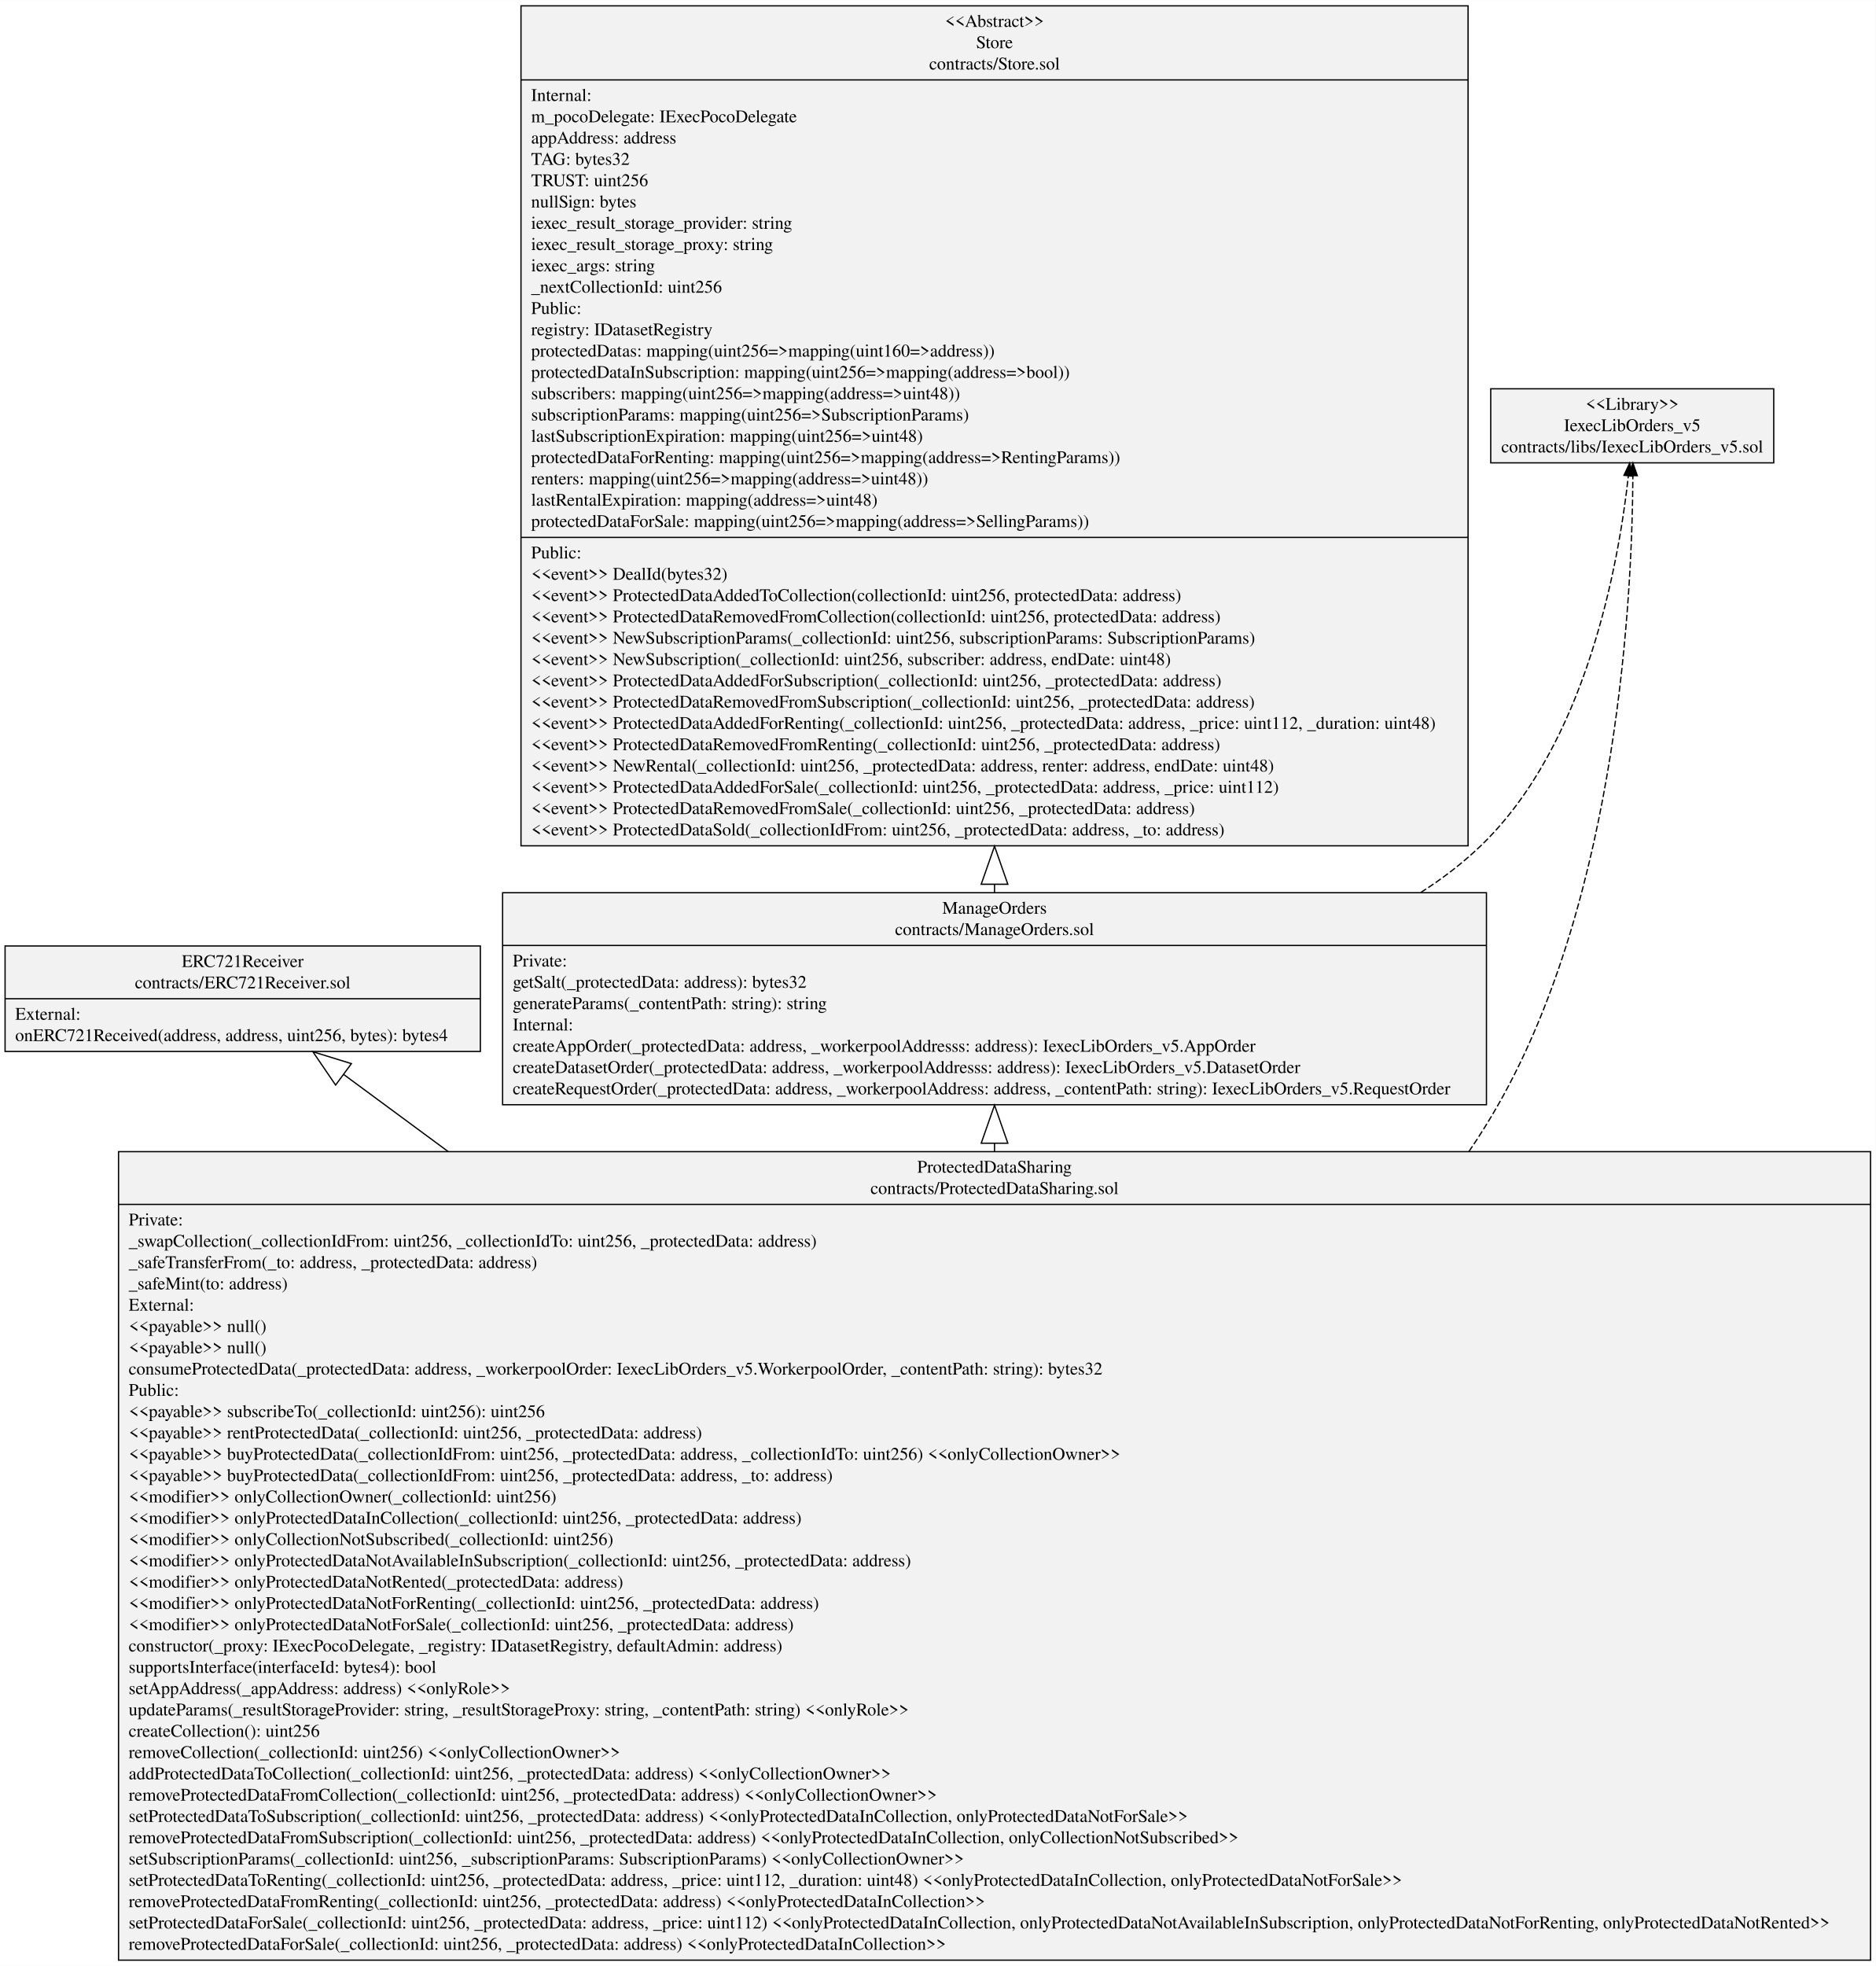
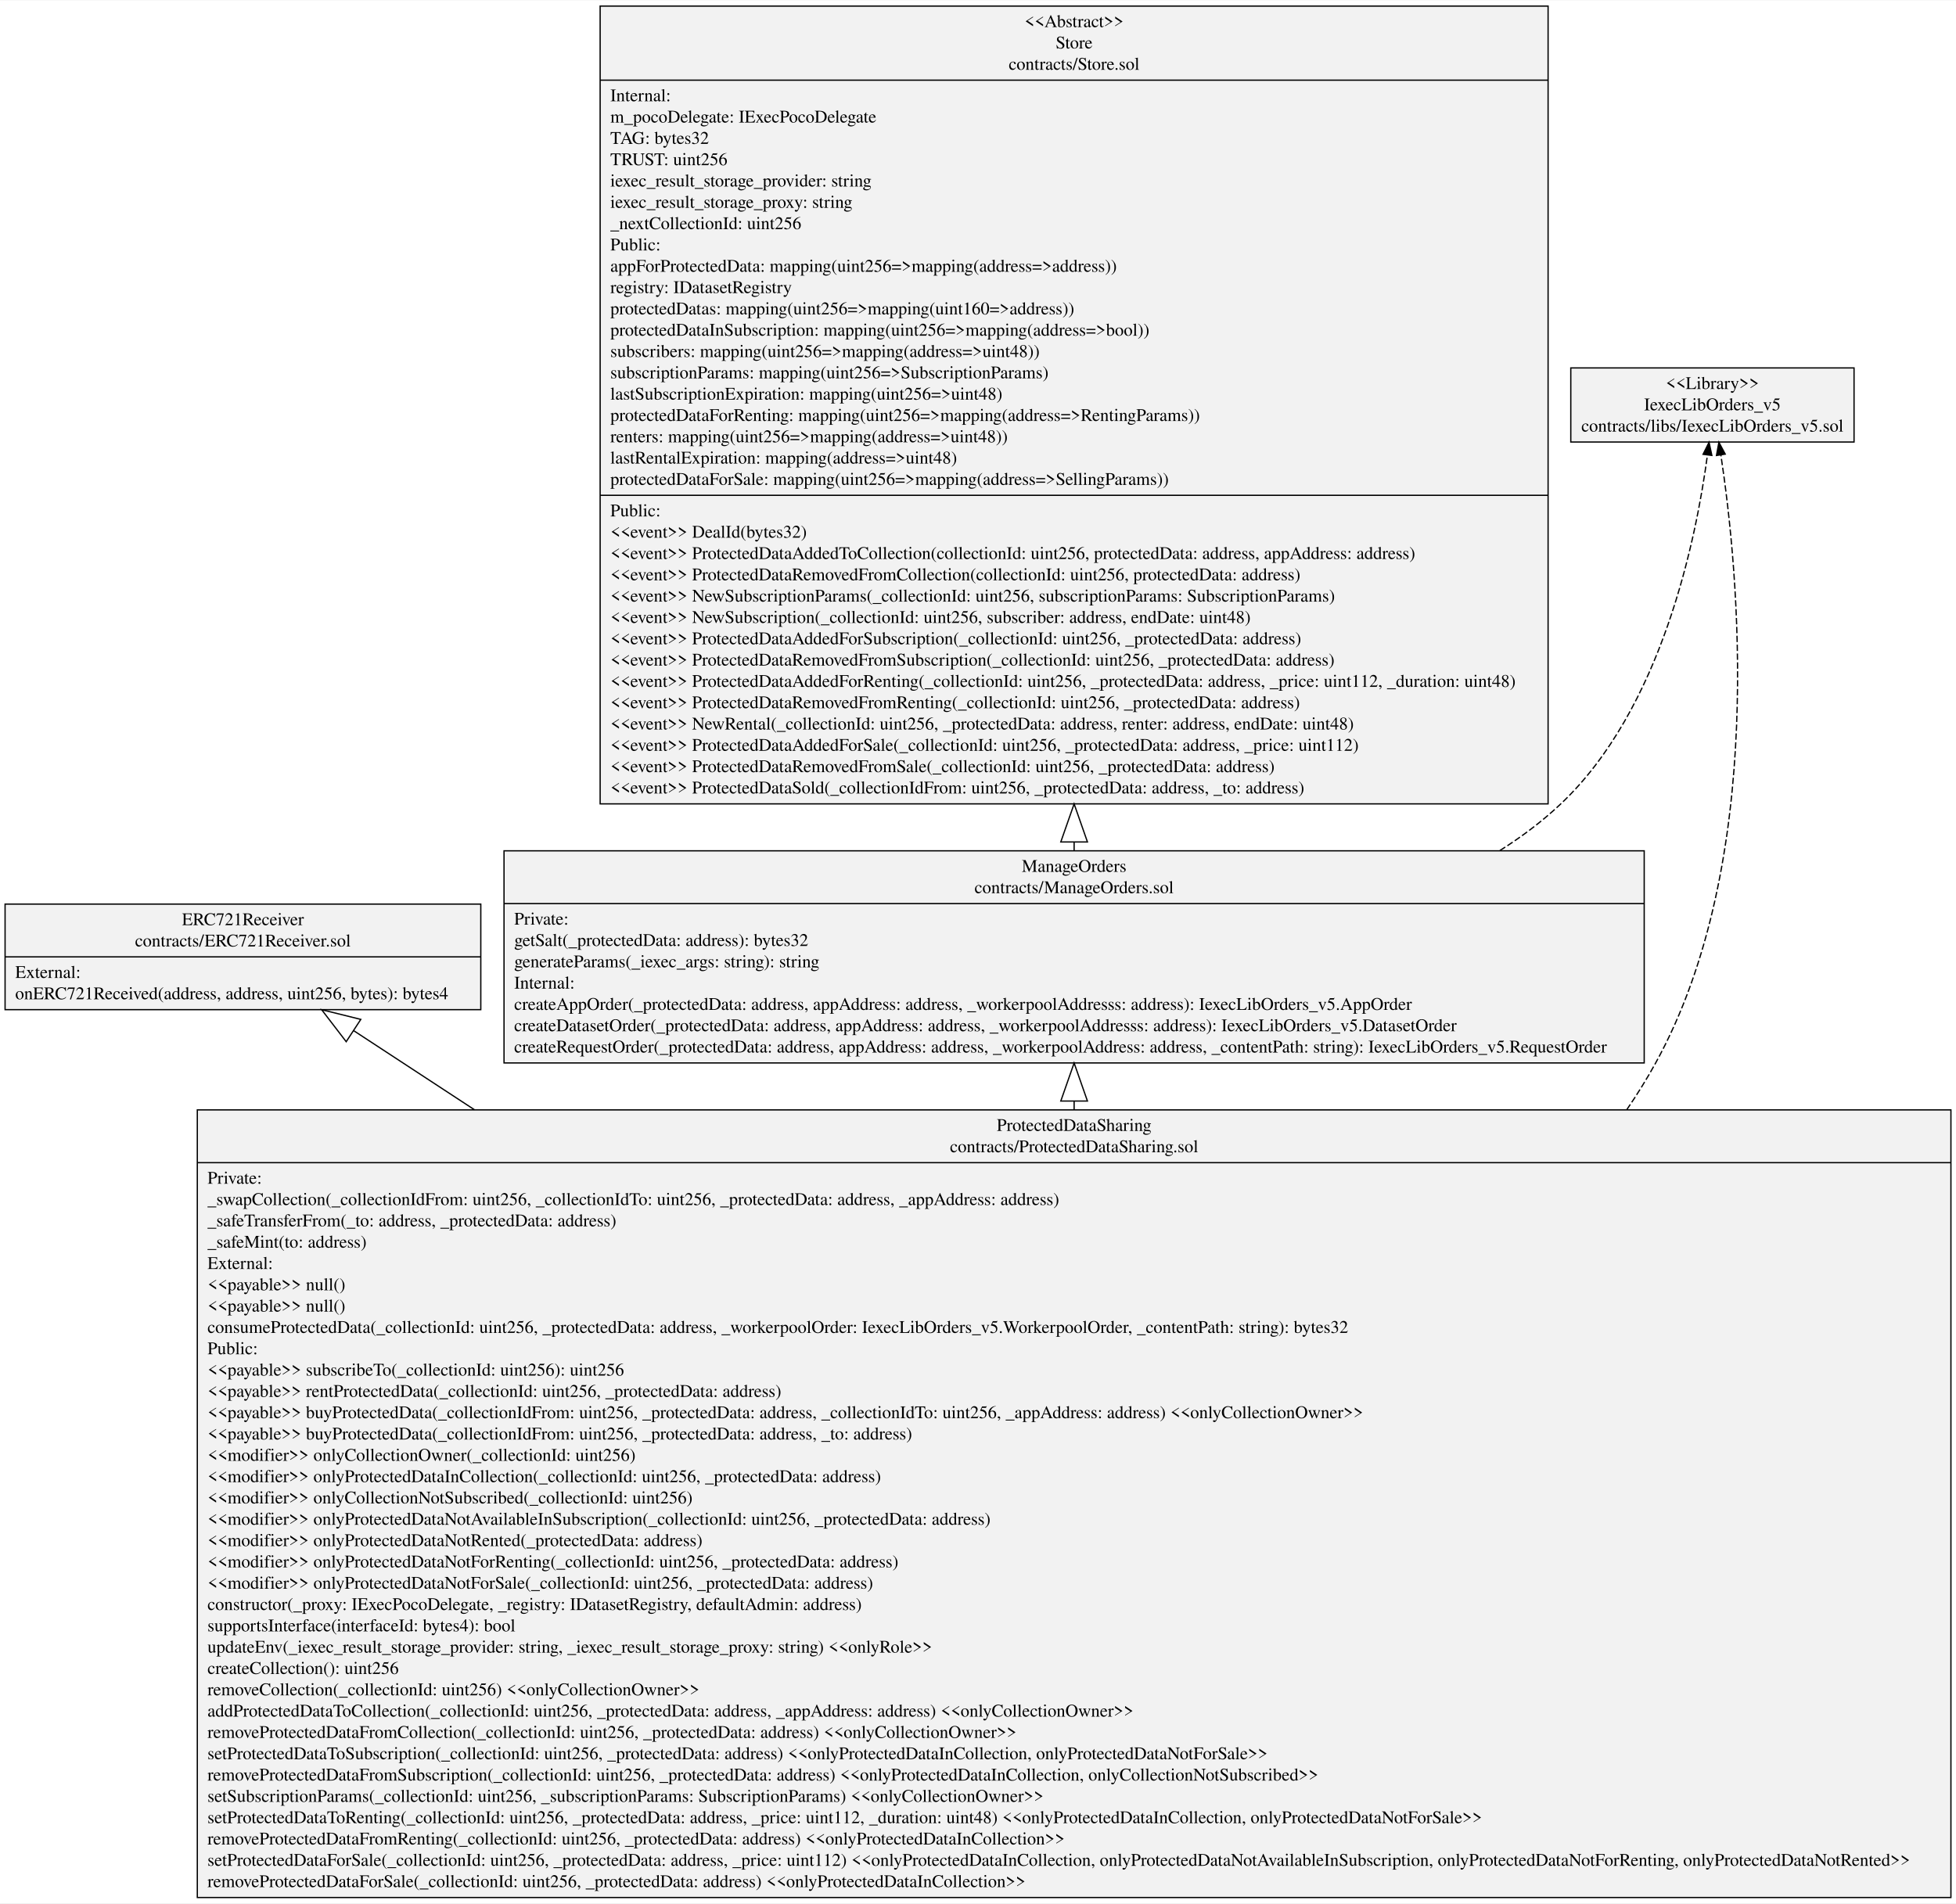
- <svg xmlns="http://www.w3.org/2000/svg" width="1479pt" height="1550pt" viewBox="0.00 0.00 1479.39 1550.20">
-   <g id="graph0" class="graph" transform="scale(1 1) rotate(0) translate(4 1546.2)">
-     <polygon fill="white" stroke="transparent" points="-4,4 -4,-1546.2 1475.39,-1546.2 1475.39,4 -4,4" />
+ <svg xmlns="http://www.w3.org/2000/svg" width="1541pt" height="1500pt" viewBox="0.00 0.00 1541.39 1499.80">
+   <g id="graph0" class="graph" transform="scale(1 1) rotate(0) translate(4 1495.8)">
+     <polygon fill="white" stroke="transparent" points="-4,4 -4,-1495.8 1537.39,-1495.8 1537.39,4 -4,4" />
    <g id="node1" class="node">
-       <polygon fill="#f2f2f2" stroke="black" points="0,-717.1 0,-800.3 374.88,-800.3 374.88,-717.1 0,-717.1" />
-       <text text-anchor="middle" x="187.44" y="-783.7" font-family="Times,serif" font-size="14.00">ERC721Receiver</text>
-       <text text-anchor="middle" x="187.44" y="-766.9" font-family="Times,serif" font-size="14.00">contracts/ERC721Receiver.sol</text>
-       <polyline fill="none" stroke="black" points="0,-758.7 374.88,-758.7 " />
-       <text text-anchor="start" x="8" y="-742.1" font-family="Times,serif" font-size="14.00">External:</text>
-       <text text-anchor="start" x="8" y="-725.3" font-family="Times,serif" font-size="14.00">    onERC721Received(address, address, uint256, bytes): bytes4</text>
+       <polygon fill="#f2f2f2" stroke="black" points="0,-700.3 0,-783.5 374.88,-783.5 374.88,-700.3 0,-700.3" />
+       <text text-anchor="middle" x="187.44" y="-766.9" font-family="Times,serif" font-size="14.00">ERC721Receiver</text>
+       <text text-anchor="middle" x="187.44" y="-750.1" font-family="Times,serif" font-size="14.00">contracts/ERC721Receiver.sol</text>
+       <polyline fill="none" stroke="black" points="0,-741.9 374.88,-741.9 " />
+       <text text-anchor="start" x="8" y="-725.3" font-family="Times,serif" font-size="14.00">External:</text>
+       <text text-anchor="start" x="8" y="-708.5" font-family="Times,serif" font-size="14.00">    onERC721Received(address, address, uint256, bytes): bytes4</text>
    </g>
    <g id="node2" class="node">
-       <polygon fill="#f2f2f2" stroke="black" points="392.43,-675.1 392.43,-842.3 1168.45,-842.3 1168.45,-675.1 392.43,-675.1" />
-       <text text-anchor="middle" x="780.44" y="-825.7" font-family="Times,serif" font-size="14.00">ManageOrders</text>
-       <text text-anchor="middle" x="780.44" y="-808.9" font-family="Times,serif" font-size="14.00">contracts/ManageOrders.sol</text>
-       <polyline fill="none" stroke="black" points="392.43,-800.7 1168.45,-800.7 " />
-       <text text-anchor="start" x="400.43" y="-784.1" font-family="Times,serif" font-size="14.00">Private:</text>
-       <text text-anchor="start" x="400.43" y="-767.3" font-family="Times,serif" font-size="14.00">    getSalt(_protectedData: address): bytes32</text>
-       <text text-anchor="start" x="400.43" y="-750.5" font-family="Times,serif" font-size="14.00">    generateParams(_contentPath: string): string</text>
-       <text text-anchor="start" x="400.43" y="-733.7" font-family="Times,serif" font-size="14.00">Internal:</text>
-       <text text-anchor="start" x="400.43" y="-716.9" font-family="Times,serif" font-size="14.00">    createAppOrder(_protectedData: address, _workerpoolAddresss: address): IexecLibOrders_v5.AppOrder</text>
-       <text text-anchor="start" x="400.43" y="-700.1" font-family="Times,serif" font-size="14.00">    createDatasetOrder(_protectedData: address, _workerpoolAddresss: address): IexecLibOrders_v5.DatasetOrder</text>
-       <text text-anchor="start" x="400.43" y="-683.3" font-family="Times,serif" font-size="14.00">    createRequestOrder(_protectedData: address, _workerpoolAddress: address, _contentPath: string): IexecLibOrders_v5.RequestOrder</text>
+       <polygon fill="#f2f2f2" stroke="black" points="393.19,-658.3 393.19,-825.5 1291.69,-825.5 1291.69,-658.3 393.19,-658.3" />
+       <text text-anchor="middle" x="842.44" y="-808.9" font-family="Times,serif" font-size="14.00">ManageOrders</text>
+       <text text-anchor="middle" x="842.44" y="-792.1" font-family="Times,serif" font-size="14.00">contracts/ManageOrders.sol</text>
+       <polyline fill="none" stroke="black" points="393.19,-783.9 1291.69,-783.9 " />
+       <text text-anchor="start" x="401.19" y="-767.3" font-family="Times,serif" font-size="14.00">Private:</text>
+       <text text-anchor="start" x="401.19" y="-750.5" font-family="Times,serif" font-size="14.00">    getSalt(_protectedData: address): bytes32</text>
+       <text text-anchor="start" x="401.19" y="-733.7" font-family="Times,serif" font-size="14.00">    generateParams(_iexec_args: string): string</text>
+       <text text-anchor="start" x="401.19" y="-716.9" font-family="Times,serif" font-size="14.00">Internal:</text>
+       <text text-anchor="start" x="401.19" y="-700.1" font-family="Times,serif" font-size="14.00">    createAppOrder(_protectedData: address, appAddress: address, _workerpoolAddresss: address): IexecLibOrders_v5.AppOrder</text>
+       <text text-anchor="start" x="401.19" y="-683.3" font-family="Times,serif" font-size="14.00">    createDatasetOrder(_protectedData: address, appAddress: address, _workerpoolAddresss: address): IexecLibOrders_v5.DatasetOrder</text>
+       <text text-anchor="start" x="401.19" y="-666.5" font-family="Times,serif" font-size="14.00">    createRequestOrder(_protectedData: address, appAddress: address, _workerpoolAddress: address, _contentPath: string): IexecLibOrders_v5.RequestOrder</text>
    </g>
    <g id="node4" class="node">
-       <polygon fill="#f2f2f2" stroke="black" points="406.93,-879.3 406.93,-1541.7 1153.95,-1541.7 1153.95,-879.3 406.93,-879.3" />
-       <text text-anchor="middle" x="780.44" y="-1525.1" font-family="Times,serif" font-size="14.00">&lt;&lt;Abstract&gt;&gt;</text>
-       <text text-anchor="middle" x="780.44" y="-1508.3" font-family="Times,serif" font-size="14.00">Store</text>
-       <text text-anchor="middle" x="780.44" y="-1491.5" font-family="Times,serif" font-size="14.00">contracts/Store.sol</text>
-       <polyline fill="none" stroke="black" points="406.93,-1483.3 1153.95,-1483.3 " />
-       <text text-anchor="start" x="414.93" y="-1466.7" font-family="Times,serif" font-size="14.00">Internal:</text>
-       <text text-anchor="start" x="414.93" y="-1449.9" font-family="Times,serif" font-size="14.00">   m_pocoDelegate: IExecPocoDelegate</text>
-       <text text-anchor="start" x="414.93" y="-1433.1" font-family="Times,serif" font-size="14.00">   appAddress: address</text>
-       <text text-anchor="start" x="414.93" y="-1416.3" font-family="Times,serif" font-size="14.00">   TAG: bytes32</text>
-       <text text-anchor="start" x="414.93" y="-1399.5" font-family="Times,serif" font-size="14.00">   TRUST: uint256</text>
-       <text text-anchor="start" x="414.93" y="-1382.7" font-family="Times,serif" font-size="14.00">   nullSign: bytes</text>
-       <text text-anchor="start" x="414.93" y="-1365.9" font-family="Times,serif" font-size="14.00">   iexec_result_storage_provider: string</text>
-       <text text-anchor="start" x="414.93" y="-1349.1" font-family="Times,serif" font-size="14.00">   iexec_result_storage_proxy: string</text>
-       <text text-anchor="start" x="414.93" y="-1332.3" font-family="Times,serif" font-size="14.00">   iexec_args: string</text>
-       <text text-anchor="start" x="414.93" y="-1315.5" font-family="Times,serif" font-size="14.00">   _nextCollectionId: uint256</text>
-       <text text-anchor="start" x="414.93" y="-1298.7" font-family="Times,serif" font-size="14.00">Public:</text>
-       <text text-anchor="start" x="414.93" y="-1281.9" font-family="Times,serif" font-size="14.00">   registry: IDatasetRegistry</text>
-       <text text-anchor="start" x="414.93" y="-1265.1" font-family="Times,serif" font-size="14.00">   protectedDatas: mapping(uint256=&gt;mapping(uint160=&gt;address))</text>
-       <text text-anchor="start" x="414.93" y="-1248.3" font-family="Times,serif" font-size="14.00">   protectedDataInSubscription: mapping(uint256=&gt;mapping(address=&gt;bool))</text>
-       <text text-anchor="start" x="414.93" y="-1231.5" font-family="Times,serif" font-size="14.00">   subscribers: mapping(uint256=&gt;mapping(address=&gt;uint48))</text>
-       <text text-anchor="start" x="414.93" y="-1214.7" font-family="Times,serif" font-size="14.00">   subscriptionParams: mapping(uint256=&gt;SubscriptionParams)</text>
-       <text text-anchor="start" x="414.93" y="-1197.9" font-family="Times,serif" font-size="14.00">   lastSubscriptionExpiration: mapping(uint256=&gt;uint48)</text>
-       <text text-anchor="start" x="414.93" y="-1181.1" font-family="Times,serif" font-size="14.00">   protectedDataForRenting: mapping(uint256=&gt;mapping(address=&gt;RentingParams))</text>
-       <text text-anchor="start" x="414.93" y="-1164.3" font-family="Times,serif" font-size="14.00">   renters: mapping(uint256=&gt;mapping(address=&gt;uint48))</text>
-       <text text-anchor="start" x="414.93" y="-1147.5" font-family="Times,serif" font-size="14.00">   lastRentalExpiration: mapping(address=&gt;uint48)</text>
-       <text text-anchor="start" x="414.93" y="-1130.7" font-family="Times,serif" font-size="14.00">   protectedDataForSale: mapping(uint256=&gt;mapping(address=&gt;SellingParams))</text>
-       <polyline fill="none" stroke="black" points="406.93,-1122.5 1153.95,-1122.5 " />
-       <text text-anchor="start" x="414.93" y="-1105.9" font-family="Times,serif" font-size="14.00">Public:</text>
-       <text text-anchor="start" x="414.93" y="-1089.1" font-family="Times,serif" font-size="14.00">    &lt;&lt;event&gt;&gt; DealId(bytes32)</text>
-       <text text-anchor="start" x="414.93" y="-1072.3" font-family="Times,serif" font-size="14.00">    &lt;&lt;event&gt;&gt; ProtectedDataAddedToCollection(collectionId: uint256, protectedData: address)</text>
-       <text text-anchor="start" x="414.93" y="-1055.5" font-family="Times,serif" font-size="14.00">    &lt;&lt;event&gt;&gt; ProtectedDataRemovedFromCollection(collectionId: uint256, protectedData: address)</text>
-       <text text-anchor="start" x="414.93" y="-1038.7" font-family="Times,serif" font-size="14.00">    &lt;&lt;event&gt;&gt; NewSubscriptionParams(_collectionId: uint256, subscriptionParams: SubscriptionParams)</text>
-       <text text-anchor="start" x="414.93" y="-1021.9" font-family="Times,serif" font-size="14.00">    &lt;&lt;event&gt;&gt; NewSubscription(_collectionId: uint256, subscriber: address, endDate: uint48)</text>
-       <text text-anchor="start" x="414.93" y="-1005.1" font-family="Times,serif" font-size="14.00">    &lt;&lt;event&gt;&gt; ProtectedDataAddedForSubscription(_collectionId: uint256, _protectedData: address)</text>
-       <text text-anchor="start" x="414.93" y="-988.3" font-family="Times,serif" font-size="14.00">    &lt;&lt;event&gt;&gt; ProtectedDataRemovedFromSubscription(_collectionId: uint256, _protectedData: address)</text>
-       <text text-anchor="start" x="414.93" y="-971.5" font-family="Times,serif" font-size="14.00">    &lt;&lt;event&gt;&gt; ProtectedDataAddedForRenting(_collectionId: uint256, _protectedData: address, _price: uint112, _duration: uint48)</text>
-       <text text-anchor="start" x="414.93" y="-954.7" font-family="Times,serif" font-size="14.00">    &lt;&lt;event&gt;&gt; ProtectedDataRemovedFromRenting(_collectionId: uint256, _protectedData: address)</text>
-       <text text-anchor="start" x="414.93" y="-937.9" font-family="Times,serif" font-size="14.00">    &lt;&lt;event&gt;&gt; NewRental(_collectionId: uint256, _protectedData: address, renter: address, endDate: uint48)</text>
-       <text text-anchor="start" x="414.93" y="-921.1" font-family="Times,serif" font-size="14.00">    &lt;&lt;event&gt;&gt; ProtectedDataAddedForSale(_collectionId: uint256, _protectedData: address, _price: uint112)</text>
-       <text text-anchor="start" x="414.93" y="-904.3" font-family="Times,serif" font-size="14.00">    &lt;&lt;event&gt;&gt; ProtectedDataRemovedFromSale(_collectionId: uint256, _protectedData: address)</text>
-       <text text-anchor="start" x="414.93" y="-887.5" font-family="Times,serif" font-size="14.00">    &lt;&lt;event&gt;&gt; ProtectedDataSold(_collectionIdFrom: uint256, _protectedData: address, _to: address)</text>
+       <polygon fill="#f2f2f2" stroke="black" points="468.93,-862.5 468.93,-1491.3 1215.95,-1491.3 1215.95,-862.5 468.93,-862.5" />
+       <text text-anchor="middle" x="842.44" y="-1474.7" font-family="Times,serif" font-size="14.00">&lt;&lt;Abstract&gt;&gt;</text>
+       <text text-anchor="middle" x="842.44" y="-1457.9" font-family="Times,serif" font-size="14.00">Store</text>
+       <text text-anchor="middle" x="842.44" y="-1441.1" font-family="Times,serif" font-size="14.00">contracts/Store.sol</text>
+       <polyline fill="none" stroke="black" points="468.93,-1432.9 1215.95,-1432.9 " />
+       <text text-anchor="start" x="476.93" y="-1416.3" font-family="Times,serif" font-size="14.00">Internal:</text>
+       <text text-anchor="start" x="476.93" y="-1399.5" font-family="Times,serif" font-size="14.00">   m_pocoDelegate: IExecPocoDelegate</text>
+       <text text-anchor="start" x="476.93" y="-1382.7" font-family="Times,serif" font-size="14.00">   TAG: bytes32</text>
+       <text text-anchor="start" x="476.93" y="-1365.9" font-family="Times,serif" font-size="14.00">   TRUST: uint256</text>
+       <text text-anchor="start" x="476.93" y="-1349.1" font-family="Times,serif" font-size="14.00">   iexec_result_storage_provider: string</text>
+       <text text-anchor="start" x="476.93" y="-1332.3" font-family="Times,serif" font-size="14.00">   iexec_result_storage_proxy: string</text>
+       <text text-anchor="start" x="476.93" y="-1315.5" font-family="Times,serif" font-size="14.00">   _nextCollectionId: uint256</text>
+       <text text-anchor="start" x="476.93" y="-1298.7" font-family="Times,serif" font-size="14.00">Public:</text>
+       <text text-anchor="start" x="476.93" y="-1281.9" font-family="Times,serif" font-size="14.00">   appForProtectedData: mapping(uint256=&gt;mapping(address=&gt;address))</text>
+       <text text-anchor="start" x="476.93" y="-1265.1" font-family="Times,serif" font-size="14.00">   registry: IDatasetRegistry</text>
+       <text text-anchor="start" x="476.93" y="-1248.3" font-family="Times,serif" font-size="14.00">   protectedDatas: mapping(uint256=&gt;mapping(uint160=&gt;address))</text>
+       <text text-anchor="start" x="476.93" y="-1231.5" font-family="Times,serif" font-size="14.00">   protectedDataInSubscription: mapping(uint256=&gt;mapping(address=&gt;bool))</text>
+       <text text-anchor="start" x="476.93" y="-1214.7" font-family="Times,serif" font-size="14.00">   subscribers: mapping(uint256=&gt;mapping(address=&gt;uint48))</text>
+       <text text-anchor="start" x="476.93" y="-1197.9" font-family="Times,serif" font-size="14.00">   subscriptionParams: mapping(uint256=&gt;SubscriptionParams)</text>
+       <text text-anchor="start" x="476.93" y="-1181.1" font-family="Times,serif" font-size="14.00">   lastSubscriptionExpiration: mapping(uint256=&gt;uint48)</text>
+       <text text-anchor="start" x="476.93" y="-1164.3" font-family="Times,serif" font-size="14.00">   protectedDataForRenting: mapping(uint256=&gt;mapping(address=&gt;RentingParams))</text>
+       <text text-anchor="start" x="476.93" y="-1147.5" font-family="Times,serif" font-size="14.00">   renters: mapping(uint256=&gt;mapping(address=&gt;uint48))</text>
+       <text text-anchor="start" x="476.93" y="-1130.7" font-family="Times,serif" font-size="14.00">   lastRentalExpiration: mapping(address=&gt;uint48)</text>
+       <text text-anchor="start" x="476.93" y="-1113.9" font-family="Times,serif" font-size="14.00">   protectedDataForSale: mapping(uint256=&gt;mapping(address=&gt;SellingParams))</text>
+       <polyline fill="none" stroke="black" points="468.93,-1105.7 1215.95,-1105.7 " />
+       <text text-anchor="start" x="476.93" y="-1089.1" font-family="Times,serif" font-size="14.00">Public:</text>
+       <text text-anchor="start" x="476.93" y="-1072.3" font-family="Times,serif" font-size="14.00">    &lt;&lt;event&gt;&gt; DealId(bytes32)</text>
+       <text text-anchor="start" x="476.93" y="-1055.5" font-family="Times,serif" font-size="14.00">    &lt;&lt;event&gt;&gt; ProtectedDataAddedToCollection(collectionId: uint256, protectedData: address, appAddress: address)</text>
+       <text text-anchor="start" x="476.93" y="-1038.7" font-family="Times,serif" font-size="14.00">    &lt;&lt;event&gt;&gt; ProtectedDataRemovedFromCollection(collectionId: uint256, protectedData: address)</text>
+       <text text-anchor="start" x="476.93" y="-1021.9" font-family="Times,serif" font-size="14.00">    &lt;&lt;event&gt;&gt; NewSubscriptionParams(_collectionId: uint256, subscriptionParams: SubscriptionParams)</text>
+       <text text-anchor="start" x="476.93" y="-1005.1" font-family="Times,serif" font-size="14.00">    &lt;&lt;event&gt;&gt; NewSubscription(_collectionId: uint256, subscriber: address, endDate: uint48)</text>
+       <text text-anchor="start" x="476.93" y="-988.3" font-family="Times,serif" font-size="14.00">    &lt;&lt;event&gt;&gt; ProtectedDataAddedForSubscription(_collectionId: uint256, _protectedData: address)</text>
+       <text text-anchor="start" x="476.93" y="-971.5" font-family="Times,serif" font-size="14.00">    &lt;&lt;event&gt;&gt; ProtectedDataRemovedFromSubscription(_collectionId: uint256, _protectedData: address)</text>
+       <text text-anchor="start" x="476.93" y="-954.7" font-family="Times,serif" font-size="14.00">    &lt;&lt;event&gt;&gt; ProtectedDataAddedForRenting(_collectionId: uint256, _protectedData: address, _price: uint112, _duration: uint48)</text>
+       <text text-anchor="start" x="476.93" y="-937.9" font-family="Times,serif" font-size="14.00">    &lt;&lt;event&gt;&gt; ProtectedDataRemovedFromRenting(_collectionId: uint256, _protectedData: address)</text>
+       <text text-anchor="start" x="476.93" y="-921.1" font-family="Times,serif" font-size="14.00">    &lt;&lt;event&gt;&gt; NewRental(_collectionId: uint256, _protectedData: address, renter: address, endDate: uint48)</text>
+       <text text-anchor="start" x="476.93" y="-904.3" font-family="Times,serif" font-size="14.00">    &lt;&lt;event&gt;&gt; ProtectedDataAddedForSale(_collectionId: uint256, _protectedData: address, _price: uint112)</text>
+       <text text-anchor="start" x="476.93" y="-887.5" font-family="Times,serif" font-size="14.00">    &lt;&lt;event&gt;&gt; ProtectedDataRemovedFromSale(_collectionId: uint256, _protectedData: address)</text>
+       <text text-anchor="start" x="476.93" y="-870.7" font-family="Times,serif" font-size="14.00">    &lt;&lt;event&gt;&gt; ProtectedDataSold(_collectionIdFrom: uint256, _protectedData: address, _to: address)</text>
    </g>
    <g id="edge1" class="edge">
-       <path fill="none" stroke="black" d="M780.44,-842.46C780.44,-844.51 780.44,-846.59 780.44,-848.7" />
-       <polygon fill="none" stroke="black" points="769.94,-848.97 780.44,-878.97 790.94,-848.97 769.94,-848.97" />
+       <path fill="none" stroke="black" d="M842.44,-825.62C842.44,-827.87 842.44,-830.16 842.44,-832.47" />
+       <polygon fill="none" stroke="black" points="831.94,-832.48 842.44,-862.48 852.94,-832.48 831.94,-832.48" />
    </g>
    <g id="node5" class="node">
-       <polygon fill="#f2f2f2" stroke="black" points="1171.83,-1181.3 1171.83,-1239.7 1395.05,-1239.7 1395.05,-1181.3 1171.83,-1181.3" />
-       <text text-anchor="middle" x="1283.44" y="-1223.1" font-family="Times,serif" font-size="14.00">&lt;&lt;Library&gt;&gt;</text>
-       <text text-anchor="middle" x="1283.44" y="-1206.3" font-family="Times,serif" font-size="14.00">IexecLibOrders_v5</text>
-       <text text-anchor="middle" x="1283.44" y="-1189.5" font-family="Times,serif" font-size="14.00">contracts/libs/IexecLibOrders_v5.sol</text>
+       <polygon fill="#f2f2f2" stroke="black" points="1233.83,-1147.7 1233.83,-1206.1 1457.05,-1206.1 1457.05,-1147.7 1233.83,-1147.7" />
+       <text text-anchor="middle" x="1345.44" y="-1189.5" font-family="Times,serif" font-size="14.00">&lt;&lt;Library&gt;&gt;</text>
+       <text text-anchor="middle" x="1345.44" y="-1172.7" font-family="Times,serif" font-size="14.00">IexecLibOrders_v5</text>
+       <text text-anchor="middle" x="1345.44" y="-1155.9" font-family="Times,serif" font-size="14.00">contracts/libs/IexecLibOrders_v5.sol</text>
    </g>
    <g id="edge2" class="edge">
-       <path fill="none" stroke="black" stroke-dasharray="5,2" d="M1116.69,-842.52C1133.46,-853.18 1149.21,-865.22 1163.44,-878.8 1247.32,-958.86 1272.78,-1102.04 1280.34,-1170.7" />
-       <polygon fill="black" stroke="black" points="1276.91,-1171.47 1281.41,-1181.06 1283.87,-1170.75 1276.91,-1171.47" />
+       <path fill="none" stroke="black" stroke-dasharray="5,2" d="M1177.97,-825.73C1194.97,-836.39 1210.97,-848.42 1225.44,-862 1305.61,-937.22 1332.77,-1071.76 1341.53,-1137.55" />
+       <polygon fill="black" stroke="black" points="1338.06,-1138.01 1342.78,-1147.5 1345,-1137.14 1338.06,-1138.01" />
    </g>
    <g id="node3" class="node">
-       <polygon fill="#f2f2f2" stroke="black" points="89.49,-0.5 89.49,-638.1 1471.39,-638.1 1471.39,-0.5 89.49,-0.5" />
-       <text text-anchor="middle" x="780.44" y="-621.5" font-family="Times,serif" font-size="14.00">ProtectedDataSharing</text>
-       <text text-anchor="middle" x="780.44" y="-604.7" font-family="Times,serif" font-size="14.00">contracts/ProtectedDataSharing.sol</text>
-       <polyline fill="none" stroke="black" points="89.49,-596.5 1471.39,-596.5 " />
-       <text text-anchor="start" x="97.49" y="-579.9" font-family="Times,serif" font-size="14.00">Private:</text>
-       <text text-anchor="start" x="97.49" y="-563.1" font-family="Times,serif" font-size="14.00">    _swapCollection(_collectionIdFrom: uint256, _collectionIdTo: uint256, _protectedData: address)</text>
-       <text text-anchor="start" x="97.49" y="-546.3" font-family="Times,serif" font-size="14.00">    _safeTransferFrom(_to: address, _protectedData: address)</text>
-       <text text-anchor="start" x="97.49" y="-529.5" font-family="Times,serif" font-size="14.00">    _safeMint(to: address)</text>
-       <text text-anchor="start" x="97.49" y="-512.7" font-family="Times,serif" font-size="14.00">External:</text>
-       <text text-anchor="start" x="97.49" y="-495.9" font-family="Times,serif" font-size="14.00">    &lt;&lt;payable&gt;&gt; null()</text>
-       <text text-anchor="start" x="97.49" y="-479.1" font-family="Times,serif" font-size="14.00">    &lt;&lt;payable&gt;&gt; null()</text>
-       <text text-anchor="start" x="97.49" y="-462.3" font-family="Times,serif" font-size="14.00">    consumeProtectedData(_protectedData: address, _workerpoolOrder: IexecLibOrders_v5.WorkerpoolOrder, _contentPath: string): bytes32</text>
-       <text text-anchor="start" x="97.49" y="-445.5" font-family="Times,serif" font-size="14.00">Public:</text>
-       <text text-anchor="start" x="97.49" y="-428.7" font-family="Times,serif" font-size="14.00">    &lt;&lt;payable&gt;&gt; subscribeTo(_collectionId: uint256): uint256</text>
-       <text text-anchor="start" x="97.49" y="-411.9" font-family="Times,serif" font-size="14.00">    &lt;&lt;payable&gt;&gt; rentProtectedData(_collectionId: uint256, _protectedData: address)</text>
-       <text text-anchor="start" x="97.49" y="-395.1" font-family="Times,serif" font-size="14.00">    &lt;&lt;payable&gt;&gt; buyProtectedData(_collectionIdFrom: uint256, _protectedData: address, _collectionIdTo: uint256) &lt;&lt;onlyCollectionOwner&gt;&gt;</text>
-       <text text-anchor="start" x="97.49" y="-378.3" font-family="Times,serif" font-size="14.00">    &lt;&lt;payable&gt;&gt; buyProtectedData(_collectionIdFrom: uint256, _protectedData: address, _to: address)</text>
-       <text text-anchor="start" x="97.49" y="-361.5" font-family="Times,serif" font-size="14.00">    &lt;&lt;modifier&gt;&gt; onlyCollectionOwner(_collectionId: uint256)</text>
-       <text text-anchor="start" x="97.49" y="-344.7" font-family="Times,serif" font-size="14.00">    &lt;&lt;modifier&gt;&gt; onlyProtectedDataInCollection(_collectionId: uint256, _protectedData: address)</text>
-       <text text-anchor="start" x="97.49" y="-327.9" font-family="Times,serif" font-size="14.00">    &lt;&lt;modifier&gt;&gt; onlyCollectionNotSubscribed(_collectionId: uint256)</text>
-       <text text-anchor="start" x="97.49" y="-311.1" font-family="Times,serif" font-size="14.00">    &lt;&lt;modifier&gt;&gt; onlyProtectedDataNotAvailableInSubscription(_collectionId: uint256, _protectedData: address)</text>
-       <text text-anchor="start" x="97.49" y="-294.3" font-family="Times,serif" font-size="14.00">    &lt;&lt;modifier&gt;&gt; onlyProtectedDataNotRented(_protectedData: address)</text>
-       <text text-anchor="start" x="97.49" y="-277.5" font-family="Times,serif" font-size="14.00">    &lt;&lt;modifier&gt;&gt; onlyProtectedDataNotForRenting(_collectionId: uint256, _protectedData: address)</text>
-       <text text-anchor="start" x="97.49" y="-260.7" font-family="Times,serif" font-size="14.00">    &lt;&lt;modifier&gt;&gt; onlyProtectedDataNotForSale(_collectionId: uint256, _protectedData: address)</text>
-       <text text-anchor="start" x="97.49" y="-243.9" font-family="Times,serif" font-size="14.00">    constructor(_proxy: IExecPocoDelegate, _registry: IDatasetRegistry, defaultAdmin: address)</text>
-       <text text-anchor="start" x="97.49" y="-227.1" font-family="Times,serif" font-size="14.00">    supportsInterface(interfaceId: bytes4): bool</text>
-       <text text-anchor="start" x="97.49" y="-210.3" font-family="Times,serif" font-size="14.00">    setAppAddress(_appAddress: address) &lt;&lt;onlyRole&gt;&gt;</text>
-       <text text-anchor="start" x="97.49" y="-193.5" font-family="Times,serif" font-size="14.00">    updateParams(_resultStorageProvider: string, _resultStorageProxy: string, _contentPath: string) &lt;&lt;onlyRole&gt;&gt;</text>
-       <text text-anchor="start" x="97.49" y="-176.7" font-family="Times,serif" font-size="14.00">    createCollection(): uint256</text>
-       <text text-anchor="start" x="97.49" y="-159.9" font-family="Times,serif" font-size="14.00">    removeCollection(_collectionId: uint256) &lt;&lt;onlyCollectionOwner&gt;&gt;</text>
-       <text text-anchor="start" x="97.49" y="-143.1" font-family="Times,serif" font-size="14.00">    addProtectedDataToCollection(_collectionId: uint256, _protectedData: address) &lt;&lt;onlyCollectionOwner&gt;&gt;</text>
-       <text text-anchor="start" x="97.49" y="-126.3" font-family="Times,serif" font-size="14.00">    removeProtectedDataFromCollection(_collectionId: uint256, _protectedData: address) &lt;&lt;onlyCollectionOwner&gt;&gt;</text>
-       <text text-anchor="start" x="97.49" y="-109.5" font-family="Times,serif" font-size="14.00">    setProtectedDataToSubscription(_collectionId: uint256, _protectedData: address) &lt;&lt;onlyProtectedDataInCollection, onlyProtectedDataNotForSale&gt;&gt;</text>
-       <text text-anchor="start" x="97.49" y="-92.7" font-family="Times,serif" font-size="14.00">    removeProtectedDataFromSubscription(_collectionId: uint256, _protectedData: address) &lt;&lt;onlyProtectedDataInCollection, onlyCollectionNotSubscribed&gt;&gt;</text>
-       <text text-anchor="start" x="97.49" y="-75.9" font-family="Times,serif" font-size="14.00">    setSubscriptionParams(_collectionId: uint256, _subscriptionParams: SubscriptionParams) &lt;&lt;onlyCollectionOwner&gt;&gt;</text>
-       <text text-anchor="start" x="97.49" y="-59.1" font-family="Times,serif" font-size="14.00">    setProtectedDataToRenting(_collectionId: uint256, _protectedData: address, _price: uint112, _duration: uint48) &lt;&lt;onlyProtectedDataInCollection, onlyProtectedDataNotForSale&gt;&gt;</text>
-       <text text-anchor="start" x="97.49" y="-42.3" font-family="Times,serif" font-size="14.00">    removeProtectedDataFromRenting(_collectionId: uint256, _protectedData: address) &lt;&lt;onlyProtectedDataInCollection&gt;&gt;</text>
-       <text text-anchor="start" x="97.49" y="-25.5" font-family="Times,serif" font-size="14.00">    setProtectedDataForSale(_collectionId: uint256, _protectedData: address, _price: uint112) &lt;&lt;onlyProtectedDataInCollection, onlyProtectedDataNotAvailableInSubscription, onlyProtectedDataNotForRenting, onlyProtectedDataNotRented&gt;&gt;</text>
-       <text text-anchor="start" x="97.49" y="-8.7" font-family="Times,serif" font-size="14.00">    removeProtectedDataForSale(_collectionId: uint256, _protectedData: address) &lt;&lt;onlyProtectedDataInCollection&gt;&gt;</text>
+       <polygon fill="#f2f2f2" stroke="black" points="151.49,-0.5 151.49,-621.3 1533.39,-621.3 1533.39,-0.5 151.49,-0.5" />
+       <text text-anchor="middle" x="842.44" y="-604.7" font-family="Times,serif" font-size="14.00">ProtectedDataSharing</text>
+       <text text-anchor="middle" x="842.44" y="-587.9" font-family="Times,serif" font-size="14.00">contracts/ProtectedDataSharing.sol</text>
+       <polyline fill="none" stroke="black" points="151.49,-579.7 1533.39,-579.7 " />
+       <text text-anchor="start" x="159.49" y="-563.1" font-family="Times,serif" font-size="14.00">Private:</text>
+       <text text-anchor="start" x="159.49" y="-546.3" font-family="Times,serif" font-size="14.00">    _swapCollection(_collectionIdFrom: uint256, _collectionIdTo: uint256, _protectedData: address, _appAddress: address)</text>
+       <text text-anchor="start" x="159.49" y="-529.5" font-family="Times,serif" font-size="14.00">    _safeTransferFrom(_to: address, _protectedData: address)</text>
+       <text text-anchor="start" x="159.49" y="-512.7" font-family="Times,serif" font-size="14.00">    _safeMint(to: address)</text>
+       <text text-anchor="start" x="159.49" y="-495.9" font-family="Times,serif" font-size="14.00">External:</text>
+       <text text-anchor="start" x="159.49" y="-479.1" font-family="Times,serif" font-size="14.00">    &lt;&lt;payable&gt;&gt; null()</text>
+       <text text-anchor="start" x="159.49" y="-462.3" font-family="Times,serif" font-size="14.00">    &lt;&lt;payable&gt;&gt; null()</text>
+       <text text-anchor="start" x="159.49" y="-445.5" font-family="Times,serif" font-size="14.00">    consumeProtectedData(_collectionId: uint256, _protectedData: address, _workerpoolOrder: IexecLibOrders_v5.WorkerpoolOrder, _contentPath: string): bytes32</text>
+       <text text-anchor="start" x="159.49" y="-428.7" font-family="Times,serif" font-size="14.00">Public:</text>
+       <text text-anchor="start" x="159.49" y="-411.9" font-family="Times,serif" font-size="14.00">    &lt;&lt;payable&gt;&gt; subscribeTo(_collectionId: uint256): uint256</text>
+       <text text-anchor="start" x="159.49" y="-395.1" font-family="Times,serif" font-size="14.00">    &lt;&lt;payable&gt;&gt; rentProtectedData(_collectionId: uint256, _protectedData: address)</text>
+       <text text-anchor="start" x="159.49" y="-378.3" font-family="Times,serif" font-size="14.00">    &lt;&lt;payable&gt;&gt; buyProtectedData(_collectionIdFrom: uint256, _protectedData: address, _collectionIdTo: uint256, _appAddress: address) &lt;&lt;onlyCollectionOwner&gt;&gt;</text>
+       <text text-anchor="start" x="159.49" y="-361.5" font-family="Times,serif" font-size="14.00">    &lt;&lt;payable&gt;&gt; buyProtectedData(_collectionIdFrom: uint256, _protectedData: address, _to: address)</text>
+       <text text-anchor="start" x="159.49" y="-344.7" font-family="Times,serif" font-size="14.00">    &lt;&lt;modifier&gt;&gt; onlyCollectionOwner(_collectionId: uint256)</text>
+       <text text-anchor="start" x="159.49" y="-327.9" font-family="Times,serif" font-size="14.00">    &lt;&lt;modifier&gt;&gt; onlyProtectedDataInCollection(_collectionId: uint256, _protectedData: address)</text>
+       <text text-anchor="start" x="159.49" y="-311.1" font-family="Times,serif" font-size="14.00">    &lt;&lt;modifier&gt;&gt; onlyCollectionNotSubscribed(_collectionId: uint256)</text>
+       <text text-anchor="start" x="159.49" y="-294.3" font-family="Times,serif" font-size="14.00">    &lt;&lt;modifier&gt;&gt; onlyProtectedDataNotAvailableInSubscription(_collectionId: uint256, _protectedData: address)</text>
+       <text text-anchor="start" x="159.49" y="-277.5" font-family="Times,serif" font-size="14.00">    &lt;&lt;modifier&gt;&gt; onlyProtectedDataNotRented(_protectedData: address)</text>
+       <text text-anchor="start" x="159.49" y="-260.7" font-family="Times,serif" font-size="14.00">    &lt;&lt;modifier&gt;&gt; onlyProtectedDataNotForRenting(_collectionId: uint256, _protectedData: address)</text>
+       <text text-anchor="start" x="159.49" y="-243.9" font-family="Times,serif" font-size="14.00">    &lt;&lt;modifier&gt;&gt; onlyProtectedDataNotForSale(_collectionId: uint256, _protectedData: address)</text>
+       <text text-anchor="start" x="159.49" y="-227.1" font-family="Times,serif" font-size="14.00">    constructor(_proxy: IExecPocoDelegate, _registry: IDatasetRegistry, defaultAdmin: address)</text>
+       <text text-anchor="start" x="159.49" y="-210.3" font-family="Times,serif" font-size="14.00">    supportsInterface(interfaceId: bytes4): bool</text>
+       <text text-anchor="start" x="159.49" y="-193.5" font-family="Times,serif" font-size="14.00">    updateEnv(_iexec_result_storage_provider: string, _iexec_result_storage_proxy: string) &lt;&lt;onlyRole&gt;&gt;</text>
+       <text text-anchor="start" x="159.49" y="-176.7" font-family="Times,serif" font-size="14.00">    createCollection(): uint256</text>
+       <text text-anchor="start" x="159.49" y="-159.9" font-family="Times,serif" font-size="14.00">    removeCollection(_collectionId: uint256) &lt;&lt;onlyCollectionOwner&gt;&gt;</text>
+       <text text-anchor="start" x="159.49" y="-143.1" font-family="Times,serif" font-size="14.00">    addProtectedDataToCollection(_collectionId: uint256, _protectedData: address, _appAddress: address) &lt;&lt;onlyCollectionOwner&gt;&gt;</text>
+       <text text-anchor="start" x="159.49" y="-126.3" font-family="Times,serif" font-size="14.00">    removeProtectedDataFromCollection(_collectionId: uint256, _protectedData: address) &lt;&lt;onlyCollectionOwner&gt;&gt;</text>
+       <text text-anchor="start" x="159.49" y="-109.5" font-family="Times,serif" font-size="14.00">    setProtectedDataToSubscription(_collectionId: uint256, _protectedData: address) &lt;&lt;onlyProtectedDataInCollection, onlyProtectedDataNotForSale&gt;&gt;</text>
+       <text text-anchor="start" x="159.49" y="-92.7" font-family="Times,serif" font-size="14.00">    removeProtectedDataFromSubscription(_collectionId: uint256, _protectedData: address) &lt;&lt;onlyProtectedDataInCollection, onlyCollectionNotSubscribed&gt;&gt;</text>
+       <text text-anchor="start" x="159.49" y="-75.9" font-family="Times,serif" font-size="14.00">    setSubscriptionParams(_collectionId: uint256, _subscriptionParams: SubscriptionParams) &lt;&lt;onlyCollectionOwner&gt;&gt;</text>
+       <text text-anchor="start" x="159.49" y="-59.1" font-family="Times,serif" font-size="14.00">    setProtectedDataToRenting(_collectionId: uint256, _protectedData: address, _price: uint112, _duration: uint48) &lt;&lt;onlyProtectedDataInCollection, onlyProtectedDataNotForSale&gt;&gt;</text>
+       <text text-anchor="start" x="159.49" y="-42.3" font-family="Times,serif" font-size="14.00">    removeProtectedDataFromRenting(_collectionId: uint256, _protectedData: address) &lt;&lt;onlyProtectedDataInCollection&gt;&gt;</text>
+       <text text-anchor="start" x="159.49" y="-25.5" font-family="Times,serif" font-size="14.00">    setProtectedDataForSale(_collectionId: uint256, _protectedData: address, _price: uint112) &lt;&lt;onlyProtectedDataInCollection, onlyProtectedDataNotAvailableInSubscription, onlyProtectedDataNotForRenting, onlyProtectedDataNotRented&gt;&gt;</text>
+       <text text-anchor="start" x="159.49" y="-8.7" font-family="Times,serif" font-size="14.00">    removeProtectedDataForSale(_collectionId: uint256, _protectedData: address) &lt;&lt;onlyProtectedDataInCollection&gt;&gt;</text>
    </g>
    <g id="edge3" class="edge">
-       <path fill="none" stroke="black" d="M349.48,-638.18C319.01,-660.65 290.94,-681.36 267.03,-699" />
-       <polygon fill="none" stroke="black" points="260.71,-690.61 242.8,-716.87 273.17,-707.51 260.71,-690.61" />
+       <path fill="none" stroke="black" d="M369.89,-621.4C334.61,-644.51 302.14,-665.78 274.68,-683.76" />
+       <polygon fill="none" stroke="black" points="268.81,-675.05 249.47,-700.27 280.32,-692.62 268.81,-675.05" />
    </g>
    <g id="edge4" class="edge">
-       <path fill="none" stroke="black" d="M780.44,-638.18C780.44,-640.39 780.44,-642.58 780.44,-644.75" />
-       <polygon fill="none" stroke="black" points="769.94,-644.75 780.44,-674.75 790.94,-644.75 769.94,-644.75" />
+       <path fill="none" stroke="black" d="M842.44,-621.4C842.44,-623.63 842.44,-625.83 842.44,-628.02" />
+       <polygon fill="none" stroke="black" points="831.94,-628.26 842.44,-658.26 852.94,-628.26 831.94,-628.26" />
    </g>
    <g id="edge5" class="edge">
-       <path fill="none" stroke="black" stroke-dasharray="5,2" d="M1154.65,-638.23C1162.77,-650.14 1170.4,-662.27 1177.44,-674.6 1272.51,-841.06 1283.5,-1078.83 1283.94,-1170.97" />
-       <polygon fill="black" stroke="black" points="1280.44,-1171.22 1283.95,-1181.21 1287.44,-1171.21 1280.44,-1171.22" />
+       <path fill="none" stroke="black" stroke-dasharray="5,2" d="M1277.95,-621.46C1286.04,-633.26 1293.57,-645.38 1300.44,-657.8 1388.62,-817.2 1365.76,-1047.16 1352.11,-1137.45" />
+       <polygon fill="black" stroke="black" points="1348.63,-1137.08 1350.54,-1147.5 1355.54,-1138.16 1348.63,-1137.08" />
    </g>
  </g>
</svg>
